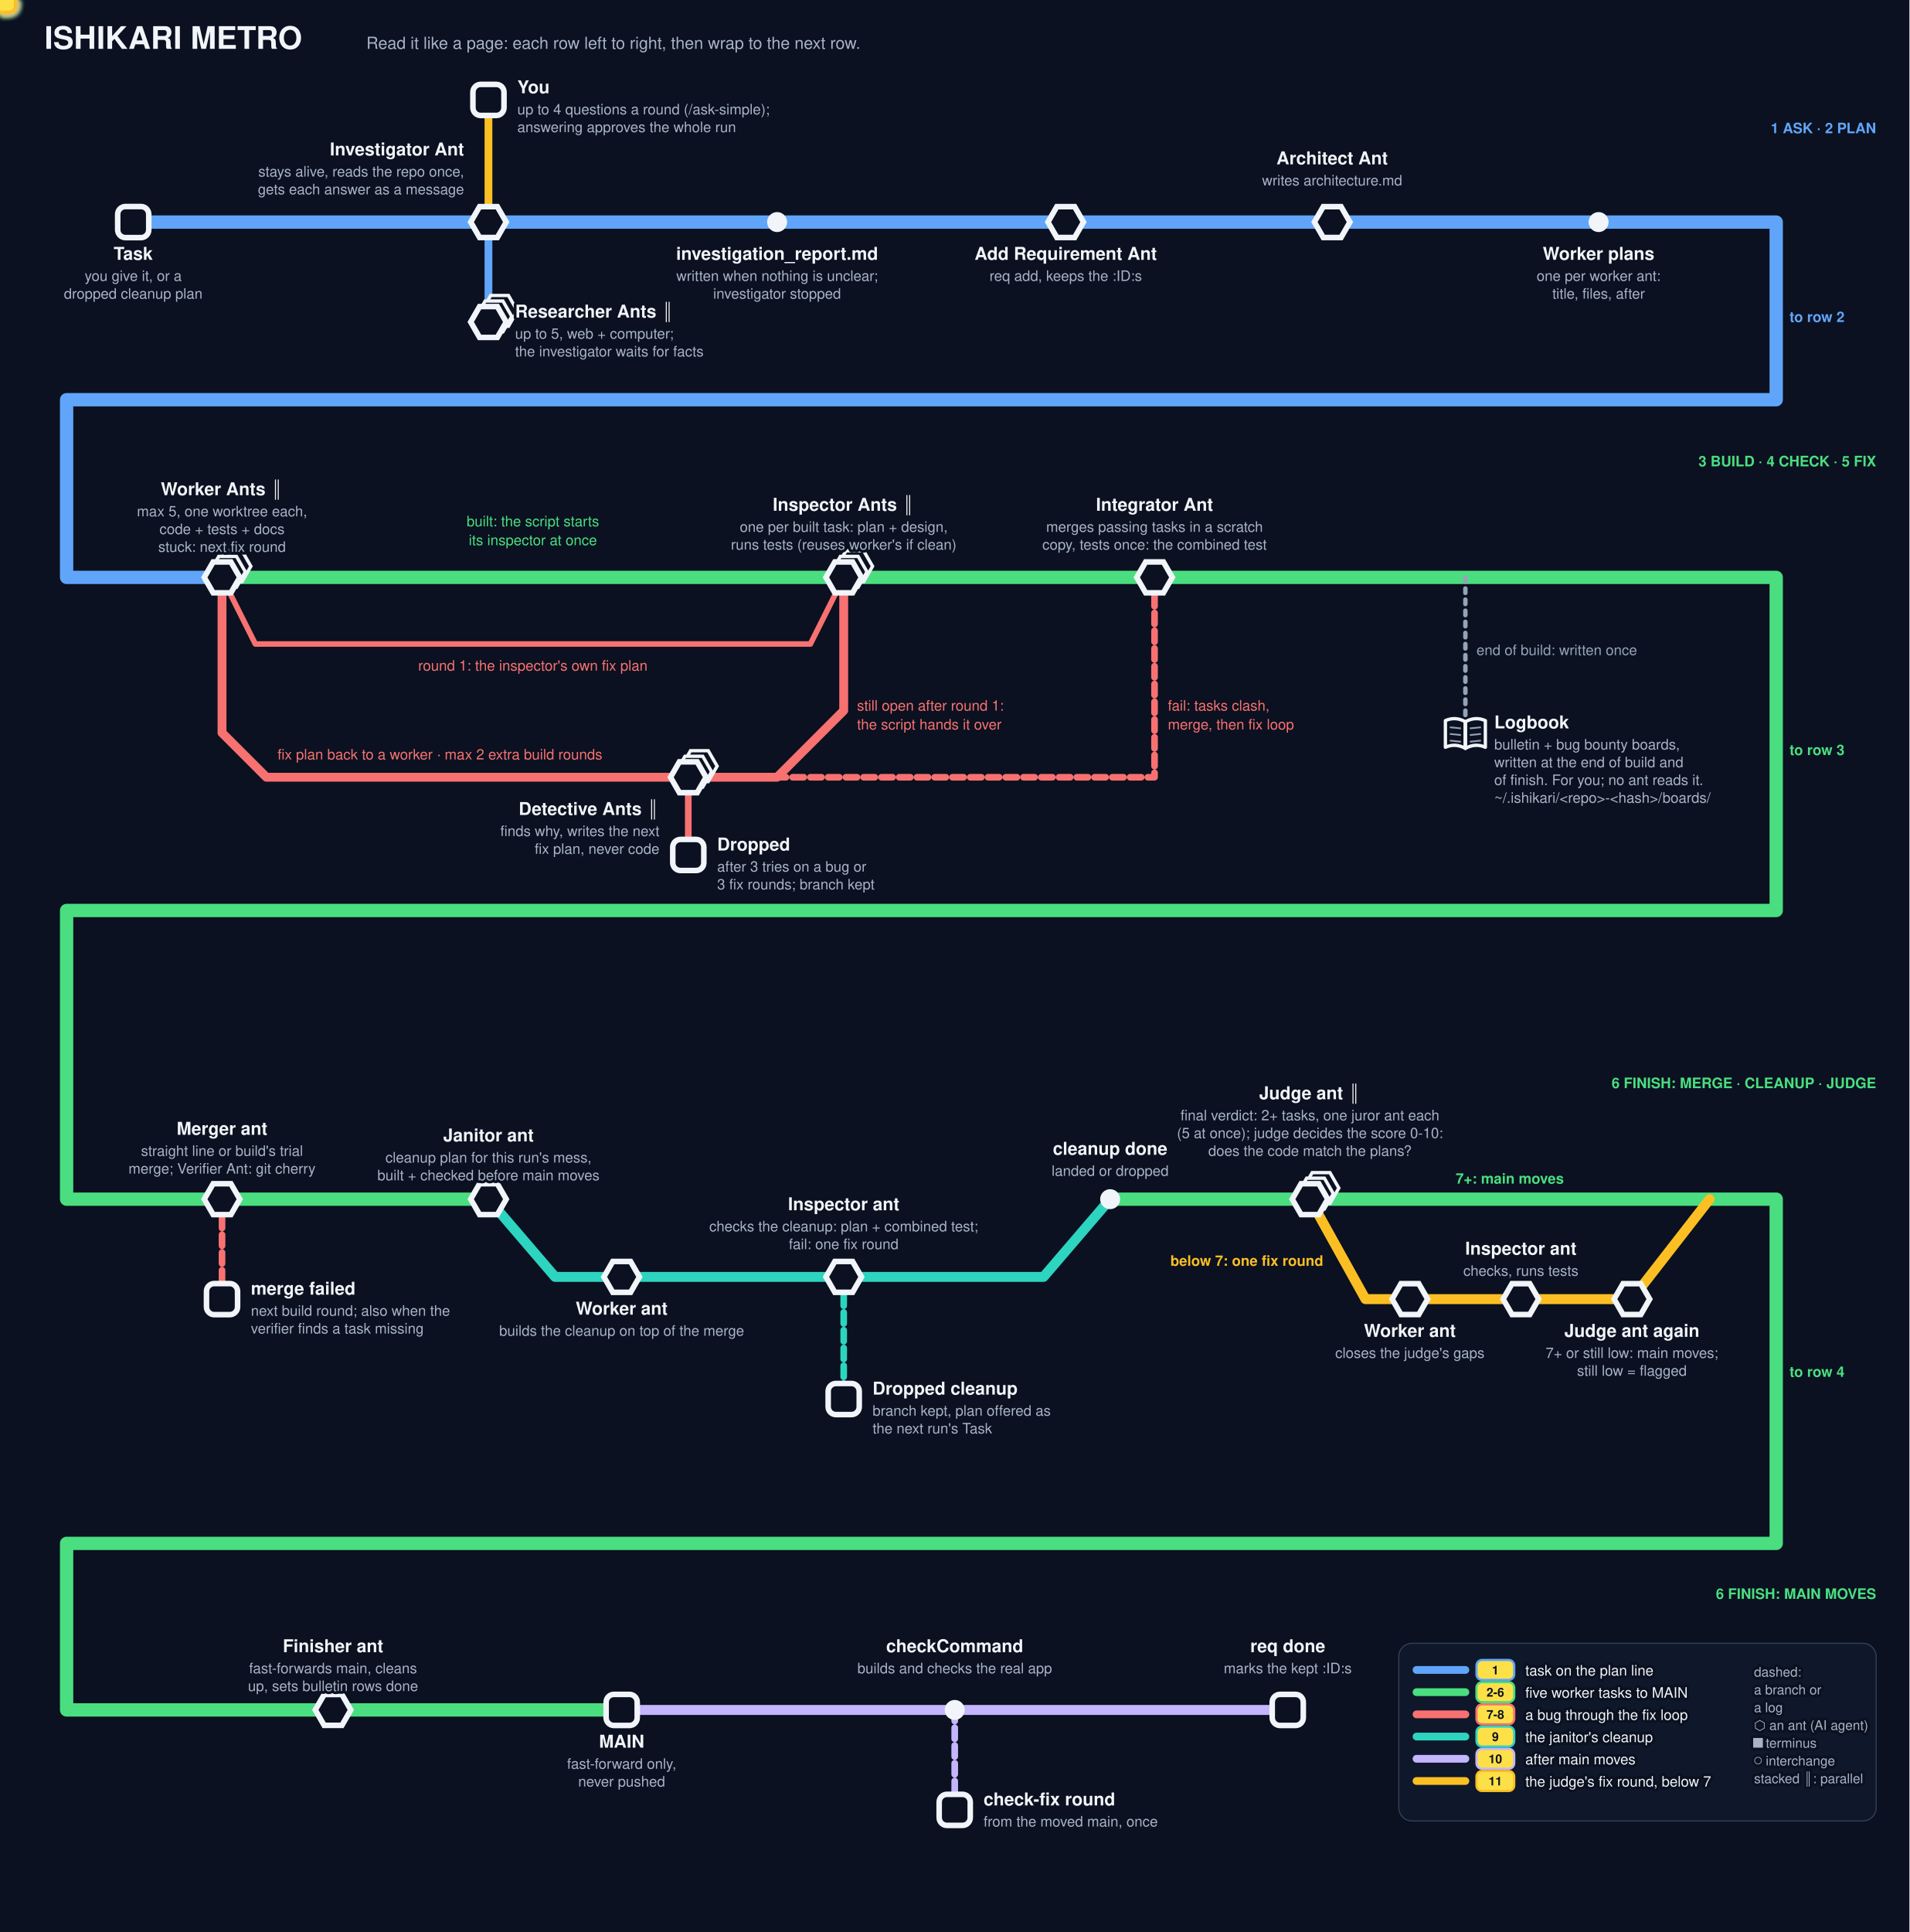
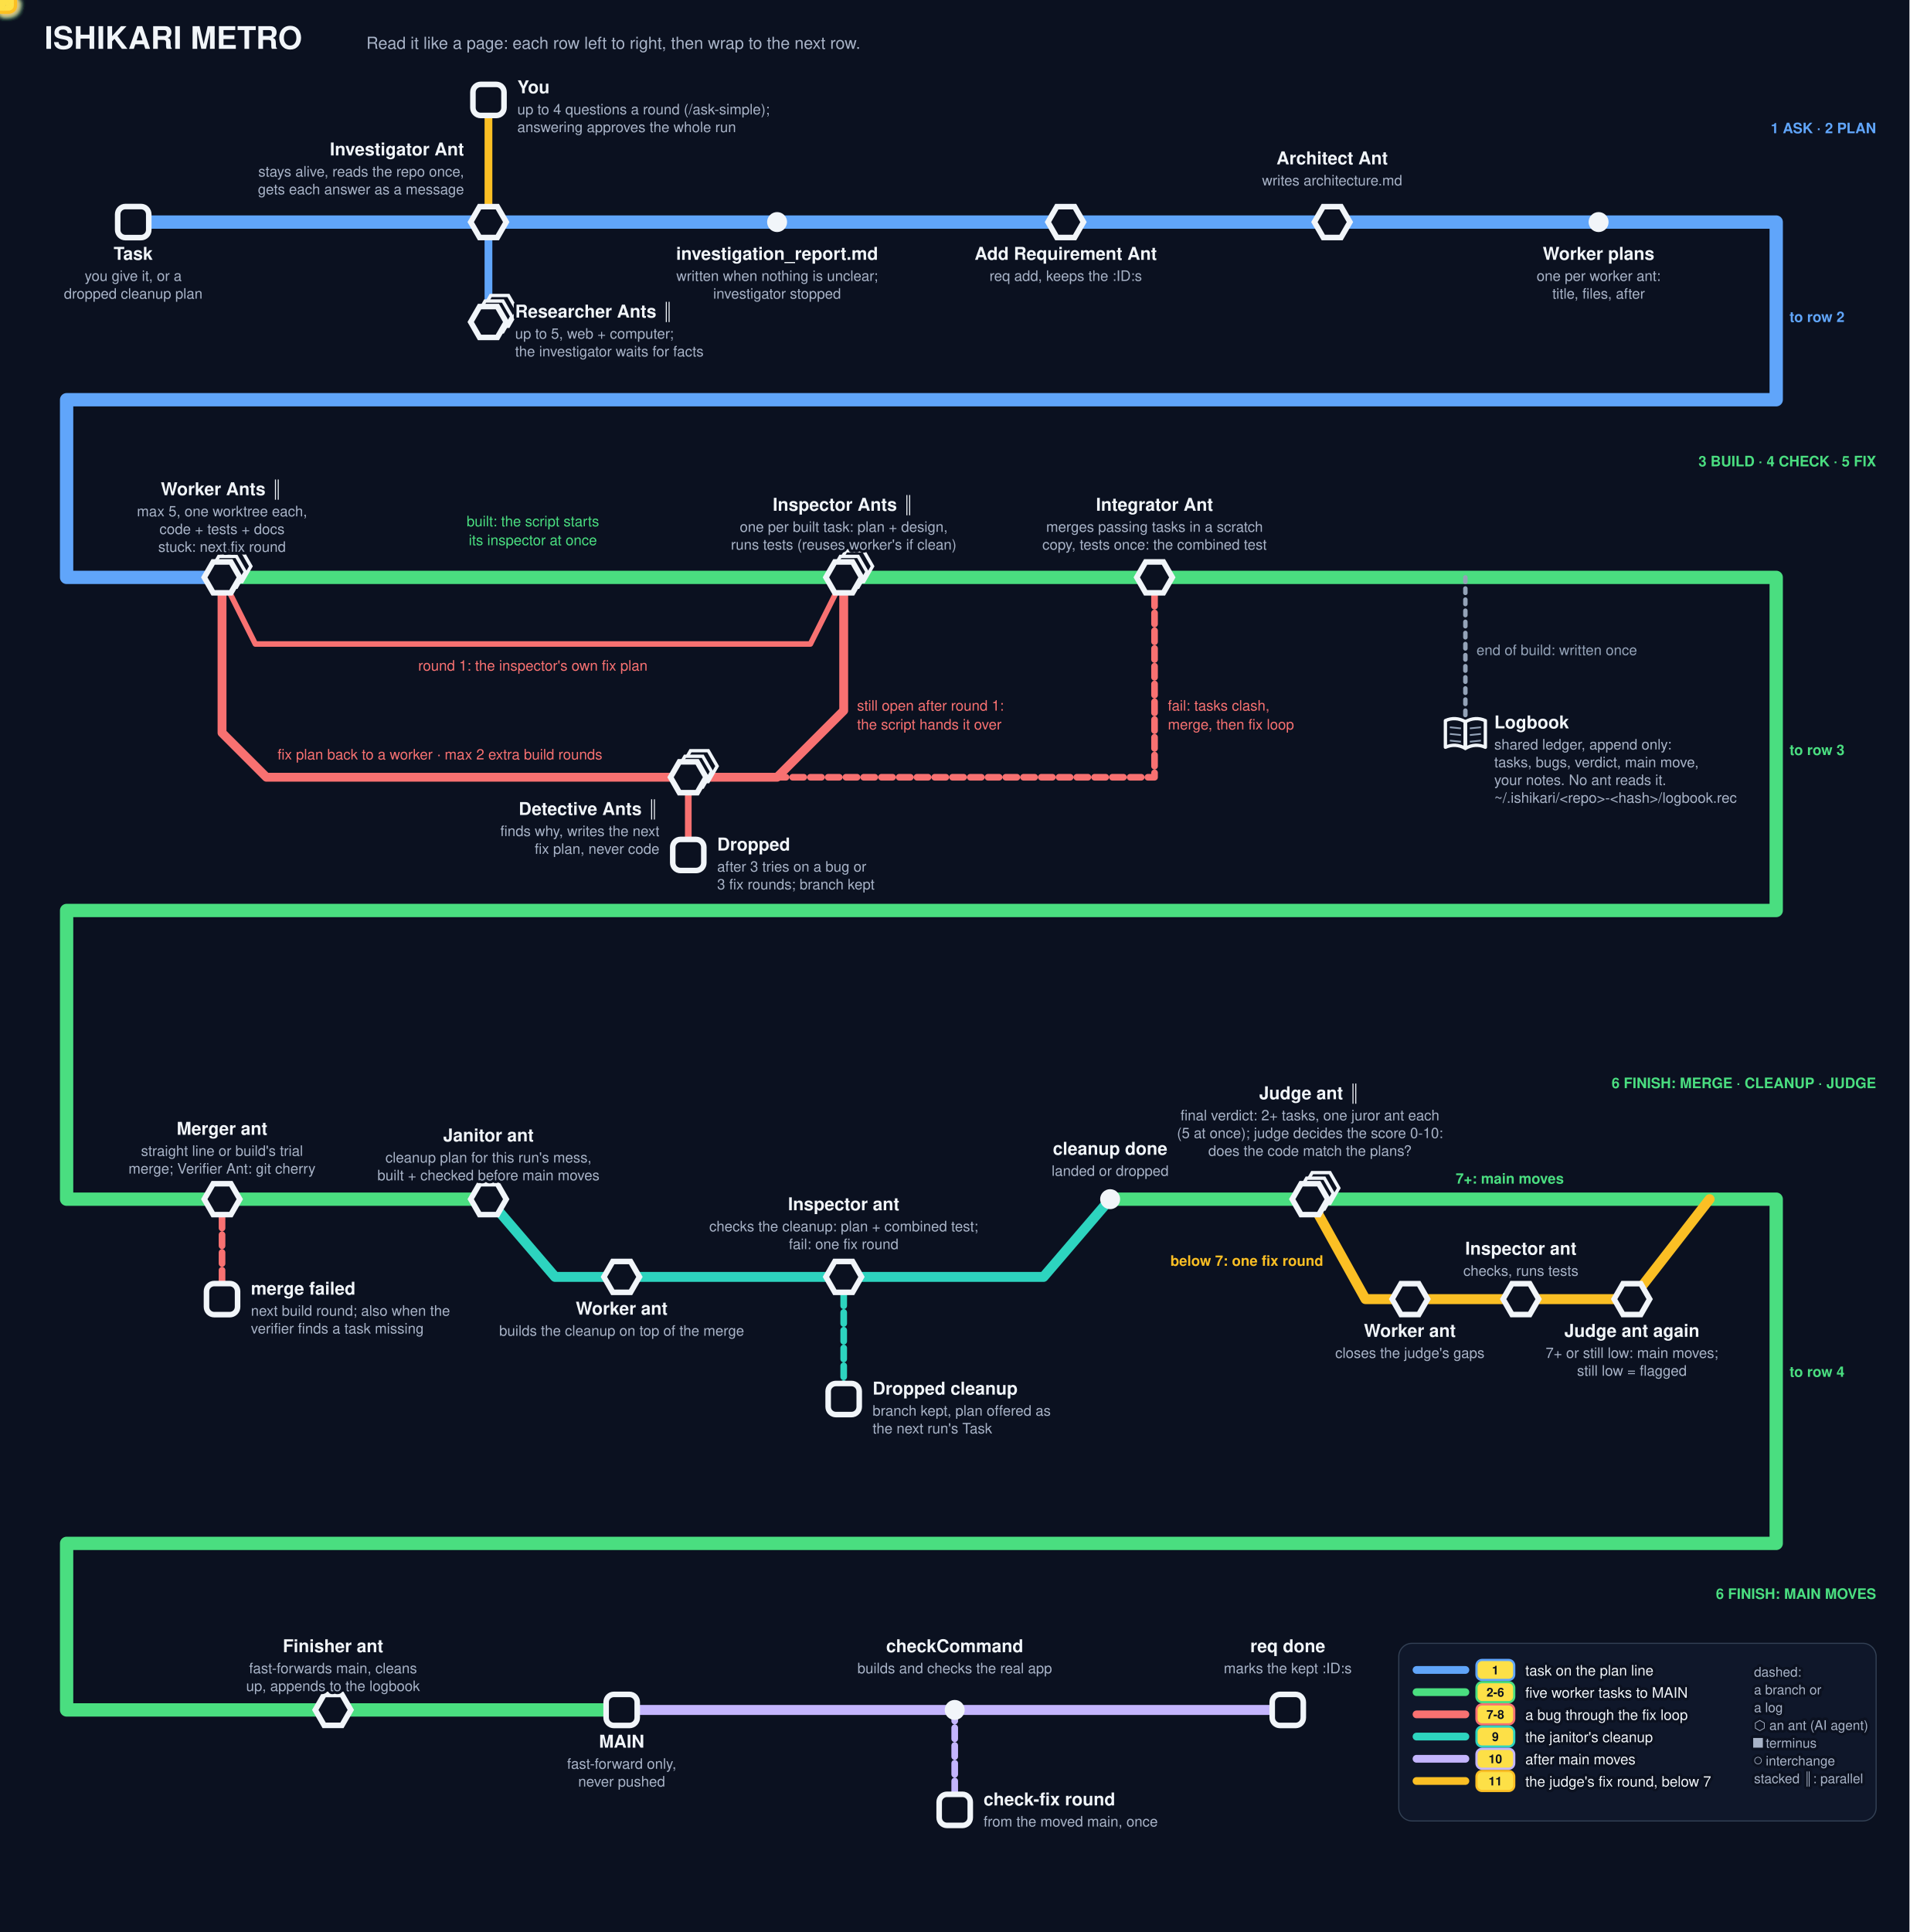
<svg xmlns="http://www.w3.org/2000/svg" viewBox="0 0 1720 1740" width="1720" height="1740" font-family="ui-sans-serif,-apple-system,Helvetica,Arial,sans-serif">
  <defs>
    <filter id="g" x="-100%" y="-100%" width="300%" height="300%">
      <feGaussianBlur stdDeviation="3" result="b" />
      <feMerge>
        <feMergeNode in="b" />
        <feMergeNode in="SourceGraphic" />
      </feMerge>
    </filter>
  </defs>
  <style>.h{paint-order:stroke;stroke:#0B1120;stroke-width:5px;stroke-linejoin:round}.flow{animation:f 1.2s linear infinite}@keyframes f{to{stroke-dashoffset:-32}}</style>
  <rect width="1720" height="1740" fill="#0B1120" />
  <text class="h" x="40" y="44" fill="#F1F5F9" font-size="28" text-anchor="start" font-weight="800">ISHIKARI METRO</text>
  <text class="h" x="330" y="44" fill="#A8B3C7" font-size="15" text-anchor="start" font-weight="400">Read it like a page: each row left to right, then wrap to the next row.</text>
  <text class="h" x="1690" y="120" fill="#60A5FA" font-size="13" text-anchor="end" font-weight="800">1 ASK  ·  2 PLAN</text>
  <text class="h" x="1690" y="420" fill="#4ADE80" font-size="13" text-anchor="end" font-weight="800">3 BUILD  ·  4 CHECK  ·  5 FIX</text>
  <text class="h" x="1690" y="980" fill="#4ADE80" font-size="13" text-anchor="end" font-weight="800">6 FINISH: MERGE · CLEANUP · JUDGE</text>
  <text class="h" x="1690" y="1440" fill="#4ADE80" font-size="13" text-anchor="end" font-weight="800">6 FINISH: MAIN MOVES</text>
  <path id="L-plan" d="M120,200 L1440,200 L1600,200 L1600,360 L60,360 L60,520 L200,520" fill="none" stroke="#60A5FA" stroke-width="12" stroke-linejoin="round" stroke-linecap="round" />
  <path id="L-ask" d="M440,200 L440,90" fill="none" stroke="#FBBF24" stroke-width="7" stroke-linejoin="round" stroke-linecap="round" />
  <path id="L-res" d="M440,200 L440,290" fill="none" stroke="#60A5FA" stroke-width="7" stroke-linejoin="round" stroke-linecap="round" />
  <path id="L-build" d="M200,520 L1320,520 L1600,520 L1600,820 L60,820 L60,1080 L440,1080 L500,1150 L940,1150 L1000,1080 L1600,1080 L1600,1390 L60,1390 L60,1540 L560,1540" fill="none" stroke="none" stroke-width="12" stroke-linejoin="round" stroke-linecap="round" />
  <path id="L-g1" d="M200,520 L1320,520 L1600,520 L1600,820 L60,820 L60,1080 L440,1080" fill="none" stroke="#4ADE80" stroke-width="12" stroke-linejoin="round" stroke-linecap="round" />
  <path id="L-g2" d="M1000,1080 L1600,1080 L1600,1390 L60,1390 L60,1540 L560,1540" fill="none" stroke="#4ADE80" stroke-width="12" stroke-linejoin="round" stroke-linecap="round" />
  <path id="L-bugin" d="M760,520 L760,640 L700,700 L620,700" fill="none" stroke="#F87171" stroke-width="8" stroke-linejoin="round" stroke-linecap="round" />
  <path id="L-clash" d="M1040,520 L1040,700 L620,700" fill="none" stroke="#F87171" stroke-width="6" stroke-linejoin="round" stroke-linecap="round" stroke-dasharray="10 6" class="flow" />
  <path id="L-bugout" d="M620,700 L240,700 L200,660 L200,520" fill="none" stroke="#F87171" stroke-width="8" stroke-linejoin="round" stroke-linecap="round" />
  <path id="L-r1" d="M760,520 L730,580 L230,580 L200,520" fill="none" stroke="#F87171" stroke-width="5" stroke-linejoin="round" stroke-linecap="round" />
  <path id="L-logA" d="M1320,520 L1320,646" fill="none" stroke="#94A3B8" stroke-width="4" stroke-linejoin="round" stroke-linecap="round" stroke-dasharray="4 6" class="flow" />
  <path id="L-drop" d="M620,700 L620,770" fill="none" stroke="#F87171" stroke-width="6" stroke-linejoin="round" stroke-linecap="round" />
  <path id="L-mfail" d="M200,1080 L200,1170" fill="none" stroke="#F87171" stroke-width="6" stroke-linejoin="round" stroke-linecap="round" stroke-dasharray="10 6" class="flow" />
  <path id="L-tidy" d="M440,1080 L500,1150 L560,1150 L760,1150 L940,1150 L1000,1080" fill="none" stroke="#2DD4BF" stroke-width="9" stroke-linejoin="round" stroke-linecap="round" />
  <path id="L-tdrop" d="M760,1150 L760,1260" fill="none" stroke="#2DD4BF" stroke-width="6" stroke-linejoin="round" stroke-linecap="round" stroke-dasharray="10 6" class="flow" />
  <path id="L-jfix" d="M1180,1080 L1230,1170 L1470,1170 L1540,1080" fill="none" stroke="#FBBF24" stroke-width="9" stroke-linejoin="round" stroke-linecap="round" />
  <path id="L-after" d="M560,1540 L1160,1540" fill="none" stroke="#C4B5FD" stroke-width="9" stroke-linejoin="round" stroke-linecap="round" />
  <path id="L-cfix" d="M860,1540 L860,1630" fill="none" stroke="#C4B5FD" stroke-width="6" stroke-linejoin="round" stroke-linecap="round" stroke-dasharray="10 6" class="flow" />
  <text class="h" x="1612" y="290" fill="#60A5FA" font-size="13" text-anchor="start" font-weight="700">to row 2</text>
  <text class="h" x="480" y="474" fill="#4ADE80" font-size="13" text-anchor="middle" font-weight="400">built: the script starts</text>
  <text class="h" x="480" y="491" fill="#4ADE80" font-size="13" text-anchor="middle" font-weight="400">its inspector at once</text>
  <text class="h" x="1612" y="680" fill="#4ADE80" font-size="13" text-anchor="start" font-weight="700">to row 3</text>
  <text class="h" x="1360" y="1066" fill="#4ADE80" font-size="13" text-anchor="middle" font-weight="700">7+: main moves</text>
  <text class="h" x="1192" y="1140" fill="#FBBF24" font-size="13" text-anchor="end" font-weight="700">below 7: one fix round</text>
  <text class="h" x="1612" y="1240" fill="#4ADE80" font-size="13" text-anchor="start" font-weight="700">to row 4</text>
  <text class="h" x="1330" y="590" fill="#94A3B8" font-size="13" text-anchor="start" font-weight="400">end of build: written once</text>
  <text class="h" x="772" y="640" fill="#F87171" font-size="13" text-anchor="start" font-weight="400">still open after round 1:</text>
  <text class="h" x="772" y="657" fill="#F87171" font-size="13" text-anchor="start" font-weight="400">the script hands it over</text>
  <text class="h" x="480" y="604" fill="#F87171" font-size="13" text-anchor="middle" font-weight="400">round 1: the inspector's own fix plan</text>
  <text class="h" x="1052" y="640" fill="#F87171" font-size="13" text-anchor="start" font-weight="400">fail: tasks clash,</text>
  <text class="h" x="1052" y="657" fill="#F87171" font-size="13" text-anchor="start" font-weight="400">merge, then fix loop</text>
  <text class="h" x="250" y="684" fill="#F87171" font-size="13" text-anchor="start" font-weight="400">fix plan back to a worker  ·  max 2 extra build rounds</text>
  <rect x="106" y="186" width="28" height="28" rx="7" fill="#0B1120" stroke="#F1F5F9" stroke-width="5" />
  <text class="h" x="120" y="234" fill="#F1F5F9" font-size="16" text-anchor="middle" font-weight="700">Task</text>
  <text class="h" x="120" y="253" fill="#A8B3C7" font-size="13" text-anchor="middle" font-weight="400">you give it, or a</text>
  <text class="h" x="120" y="269" fill="#A8B3C7" font-size="13" text-anchor="middle" font-weight="400">dropped cleanup plan</text>
  <polygon points="424.0,200.0 432.0,186.1 448.0,186.1 456.0,200.0 448.0,213.9 432.0,213.9" fill="#0B1120" stroke="#F1F5F9" stroke-width="5" />
  <text class="h" x="418" y="140" fill="#F1F5F9" font-size="16" text-anchor="end" font-weight="700">Investigator Ant</text>
  <text class="h" x="418" y="159" fill="#A8B3C7" font-size="13" text-anchor="end" font-weight="400">stays alive, reads the repo once,</text>
  <text class="h" x="418" y="175" fill="#A8B3C7" font-size="13" text-anchor="end" font-weight="400">gets each answer as a message</text>
  <rect x="426" y="76" width="28" height="28" rx="7" fill="#0B1120" stroke="#F1F5F9" stroke-width="5" />
  <text class="h" x="466" y="84" fill="#F1F5F9" font-size="16" text-anchor="start" font-weight="700">You</text>
  <text class="h" x="466" y="103" fill="#A8B3C7" font-size="13" text-anchor="start" font-weight="400">up to 4 questions a round (/ask-simple);</text>
  <text class="h" x="466" y="119" fill="#A8B3C7" font-size="13" text-anchor="start" font-weight="400">answering approves the whole run</text>
  <polygon points="434.0,280.0 442.0,266.1 458.0,266.1 466.0,280.0 458.0,293.9 442.0,293.9" fill="#0B1120" stroke="#F1F5F9" stroke-width="3" />
  <polygon points="429.0,285.0 437.0,271.1 453.0,271.1 461.0,285.0 453.0,298.9 437.0,298.9" fill="#0B1120" stroke="#F1F5F9" stroke-width="3" />
  <polygon points="424.0,290.0 432.0,276.1 448.0,276.1 456.0,290.0 448.0,303.9 432.0,303.9" fill="#0B1120" stroke="#F1F5F9" stroke-width="5" />
  <text class="h" x="464" y="286" fill="#F1F5F9" font-size="16" text-anchor="start" font-weight="700">Researcher Ants  ∥</text>
  <text class="h" x="464" y="305" fill="#A8B3C7" font-size="13" text-anchor="start" font-weight="400">up to 5, web + computer;</text>
  <text class="h" x="464" y="321" fill="#A8B3C7" font-size="13" text-anchor="start" font-weight="400">the investigator waits for facts</text>
  <circle cx="700" cy="200" r="9" fill="#F1F5F9" />
  <text class="h" x="700" y="234" fill="#F1F5F9" font-size="16" text-anchor="middle" font-weight="700">investigation_report.md</text>
  <text class="h" x="700" y="253" fill="#A8B3C7" font-size="13" text-anchor="middle" font-weight="400">written when nothing is unclear;</text>
  <text class="h" x="700" y="269" fill="#A8B3C7" font-size="13" text-anchor="middle" font-weight="400">investigator stopped</text>
  <polygon points="944.0,200.0 952.0,186.1 968.0,186.1 976.0,200.0 968.0,213.9 952.0,213.9" fill="#0B1120" stroke="#F1F5F9" stroke-width="5" />
  <text class="h" x="960" y="234" fill="#F1F5F9" font-size="16" text-anchor="middle" font-weight="700">Add Requirement Ant</text>
  <text class="h" x="960" y="253" fill="#A8B3C7" font-size="13" text-anchor="middle" font-weight="400">req add, keeps the :ID:s</text>
  <polygon points="1184.0,200.0 1192.0,186.1 1208.0,186.1 1216.0,200.0 1208.0,213.9 1192.0,213.9" fill="#0B1120" stroke="#F1F5F9" stroke-width="5" />
  <text class="h" x="1200" y="148" fill="#F1F5F9" font-size="16" text-anchor="middle" font-weight="700">Architect Ant</text>
  <text class="h" x="1200" y="167" fill="#A8B3C7" font-size="13" text-anchor="middle" font-weight="400">writes architecture.md</text>
  <circle cx="1440" cy="200" r="9" fill="#F1F5F9" />
  <text class="h" x="1440" y="234" fill="#F1F5F9" font-size="16" text-anchor="middle" font-weight="700">Worker plans</text>
  <text class="h" x="1440" y="253" fill="#A8B3C7" font-size="13" text-anchor="middle" font-weight="400">one per worker ant:</text>
  <text class="h" x="1440" y="269" fill="#A8B3C7" font-size="13" text-anchor="middle" font-weight="400">title, files, after</text>
  <polygon points="194.0,510.0 202.0,496.1 218.0,496.1 226.0,510.0 218.0,523.9 202.0,523.9" fill="#0B1120" stroke="#F1F5F9" stroke-width="3" />
  <polygon points="189.0,515.0 197.0,501.1 213.0,501.1 221.0,515.0 213.0,528.9 197.0,528.9" fill="#0B1120" stroke="#F1F5F9" stroke-width="3" />
  <polygon points="184.0,520.0 192.0,506.1 208.0,506.1 216.0,520.0 208.0,533.9 192.0,533.9" fill="#0B1120" stroke="#F1F5F9" stroke-width="5" />
  <text class="h" x="200" y="446" fill="#F1F5F9" font-size="16" text-anchor="middle" font-weight="700">Worker Ants  ∥</text>
  <text class="h" x="200" y="465" fill="#A8B3C7" font-size="13" text-anchor="middle" font-weight="400">max 5, one worktree each,</text>
  <text class="h" x="200" y="481" fill="#A8B3C7" font-size="13" text-anchor="middle" font-weight="400">code + tests + docs</text>
  <text class="h" x="200" y="497" fill="#A8B3C7" font-size="13" text-anchor="middle" font-weight="400">stuck: next fix round</text>
  <polygon points="754.0,510.0 762.0,496.1 778.0,496.1 786.0,510.0 778.0,523.9 762.0,523.9" fill="#0B1120" stroke="#F1F5F9" stroke-width="3" />
  <polygon points="749.0,515.0 757.0,501.1 773.0,501.1 781.0,515.0 773.0,528.9 757.0,528.9" fill="#0B1120" stroke="#F1F5F9" stroke-width="3" />
  <polygon points="744.0,520.0 752.0,506.1 768.0,506.1 776.0,520.0 768.0,533.9 752.0,533.9" fill="#0B1120" stroke="#F1F5F9" stroke-width="5" />
  <text class="h" x="760" y="460" fill="#F1F5F9" font-size="16" text-anchor="middle" font-weight="700">Inspector Ants  ∥</text>
  <text class="h" x="760" y="479" fill="#A8B3C7" font-size="13" text-anchor="middle" font-weight="400">one per built task: plan + design,</text>
  <text class="h" x="760" y="495" fill="#A8B3C7" font-size="13" text-anchor="middle" font-weight="400">runs tests (reuses worker's if clean)</text>
  <polygon points="1024.0,520.0 1032.0,506.1 1048.0,506.1 1056.0,520.0 1048.0,533.9 1032.0,533.9" fill="#0B1120" stroke="#F1F5F9" stroke-width="5" />
  <text class="h" x="1040" y="460" fill="#F1F5F9" font-size="16" text-anchor="middle" font-weight="700">Integrator Ant</text>
  <text class="h" x="1040" y="479" fill="#A8B3C7" font-size="13" text-anchor="middle" font-weight="400">merges passing tasks in a scratch</text>
  <text class="h" x="1040" y="495" fill="#A8B3C7" font-size="13" text-anchor="middle" font-weight="400">copy, tests once: the combined test</text>
  <path d="M1320,650 Q1311,645 1302,649 L1302,673 Q1311,669 1320,674 Z" fill="#0B1120" stroke="#F1F5F9" stroke-width="3" stroke-linejoin="round" />
  <path d="M1320,650 Q1329,645 1338,649 L1338,673 Q1329,669 1320,674 Z" fill="#0B1120" stroke="#F1F5F9" stroke-width="3" stroke-linejoin="round" />
  <line x1="1320" y1="650" x2="1320" y2="674" stroke="#F1F5F9" stroke-width="3" />
  <line x1="1316" y1="656" x2="1306" y2="655" stroke="#94A3B8" stroke-width="1.5" />
  <line x1="1316" y1="662" x2="1306" y2="661" stroke="#94A3B8" stroke-width="1.5" />
  <line x1="1316" y1="668" x2="1306" y2="667" stroke="#94A3B8" stroke-width="1.5" />
  <line x1="1324" y1="656" x2="1334" y2="655" stroke="#94A3B8" stroke-width="1.5" />
  <line x1="1324" y1="662" x2="1334" y2="661" stroke="#94A3B8" stroke-width="1.5" />
  <line x1="1324" y1="668" x2="1334" y2="667" stroke="#94A3B8" stroke-width="1.5" />
  <text class="h" x="1346" y="656" fill="#F1F5F9" font-size="16" text-anchor="start" font-weight="700">Logbook</text>
-   <text class="h" x="1346" y="675" fill="#A8B3C7" font-size="13" text-anchor="start" font-weight="400">bulletin + bug bounty boards,</text>
-   <text class="h" x="1346" y="691" fill="#A8B3C7" font-size="13" text-anchor="start" font-weight="400">written at the end of build and</text>
-   <text class="h" x="1346" y="707" fill="#A8B3C7" font-size="13" text-anchor="start" font-weight="400">of finish. For you; no ant reads it.</text>
-   <text class="h" x="1346" y="723" fill="#A8B3C7" font-size="13" text-anchor="start" font-weight="400">~/.ishikari/&lt;repo&gt;-&lt;hash&gt;/boards/</text>
+   <text class="h" x="1346" y="675" fill="#A8B3C7" font-size="13" text-anchor="start" font-weight="400">shared ledger, append only:</text>
+   <text class="h" x="1346" y="691" fill="#A8B3C7" font-size="13" text-anchor="start" font-weight="400">tasks, bugs, verdict, main move,</text>
+   <text class="h" x="1346" y="707" fill="#A8B3C7" font-size="13" text-anchor="start" font-weight="400">your notes. No ant reads it.</text>
+   <text class="h" x="1346" y="723" fill="#A8B3C7" font-size="13" text-anchor="start" font-weight="400">~/.ishikari/&lt;repo&gt;-&lt;hash&gt;/logbook.rec</text>
  <polygon points="614.0,690.0 622.0,676.1 638.0,676.1 646.0,690.0 638.0,703.9 622.0,703.9" fill="#0B1120" stroke="#F1F5F9" stroke-width="3" />
  <polygon points="609.0,695.0 617.0,681.1 633.0,681.1 641.0,695.0 633.0,708.9 617.0,708.9" fill="#0B1120" stroke="#F1F5F9" stroke-width="3" />
  <polygon points="604.0,700.0 612.0,686.1 628.0,686.1 636.0,700.0 628.0,713.9 612.0,713.9" fill="#0B1120" stroke="#F1F5F9" stroke-width="5" />
  <text class="h" x="594" y="734" fill="#F1F5F9" font-size="16" text-anchor="end" font-weight="700">Detective Ants  ∥</text>
  <text class="h" x="594" y="753" fill="#A8B3C7" font-size="13" text-anchor="end" font-weight="400">finds why, writes the next</text>
  <text class="h" x="594" y="769" fill="#A8B3C7" font-size="13" text-anchor="end" font-weight="400">fix plan, never code</text>
  <rect x="606" y="756" width="28" height="28" rx="7" fill="#0B1120" stroke="#F1F5F9" stroke-width="5" />
  <text class="h" x="646" y="766" fill="#F1F5F9" font-size="16" text-anchor="start" font-weight="700">Dropped</text>
  <text class="h" x="646" y="785" fill="#A8B3C7" font-size="13" text-anchor="start" font-weight="400">after 3 tries on a bug or</text>
  <text class="h" x="646" y="801" fill="#A8B3C7" font-size="13" text-anchor="start" font-weight="400">3 fix rounds; branch kept</text>
  <polygon points="184.0,1080.0 192.0,1066.1 208.0,1066.1 216.0,1080.0 208.0,1093.9 192.0,1093.9" fill="#0B1120" stroke="#F1F5F9" stroke-width="5" />
  <text class="h" x="200" y="1022" fill="#F1F5F9" font-size="16" text-anchor="middle" font-weight="700">Merger ant</text>
  <text class="h" x="200" y="1041" fill="#A8B3C7" font-size="13" text-anchor="middle" font-weight="400">straight line or build's trial</text>
  <text class="h" x="200" y="1057" fill="#A8B3C7" font-size="13" text-anchor="middle" font-weight="400">merge; Verifier Ant: git cherry</text>
  <rect x="186" y="1156" width="28" height="28" rx="7" fill="#0B1120" stroke="#F1F5F9" stroke-width="5" />
  <text class="h" x="226" y="1166" fill="#F1F5F9" font-size="16" text-anchor="start" font-weight="700">merge failed</text>
  <text class="h" x="226" y="1185" fill="#A8B3C7" font-size="13" text-anchor="start" font-weight="400">next build round; also when the</text>
  <text class="h" x="226" y="1201" fill="#A8B3C7" font-size="13" text-anchor="start" font-weight="400">verifier finds a task missing</text>
  <polygon points="424.0,1080.0 432.0,1066.1 448.0,1066.1 456.0,1080.0 448.0,1093.9 432.0,1093.9" fill="#0B1120" stroke="#F1F5F9" stroke-width="5" />
  <text class="h" x="440" y="1028" fill="#F1F5F9" font-size="16" text-anchor="middle" font-weight="700">Janitor ant</text>
  <text class="h" x="440" y="1047" fill="#A8B3C7" font-size="13" text-anchor="middle" font-weight="400">cleanup plan for this run's mess,</text>
  <text class="h" x="440" y="1063" fill="#A8B3C7" font-size="13" text-anchor="middle" font-weight="400">built + checked before main moves</text>
  <polygon points="544.0,1150.0 552.0,1136.1 568.0,1136.1 576.0,1150.0 568.0,1163.9 552.0,1163.9" fill="#0B1120" stroke="#F1F5F9" stroke-width="5" />
  <text class="h" x="560" y="1184" fill="#F1F5F9" font-size="16" text-anchor="middle" font-weight="700">Worker ant</text>
  <text class="h" x="560" y="1203" fill="#A8B3C7" font-size="13" text-anchor="middle" font-weight="400">builds the cleanup on top of the merge</text>
  <polygon points="744.0,1150.0 752.0,1136.1 768.0,1136.1 776.0,1150.0 768.0,1163.9 752.0,1163.9" fill="#0B1120" stroke="#F1F5F9" stroke-width="5" />
  <text class="h" x="760" y="1090" fill="#F1F5F9" font-size="16" text-anchor="middle" font-weight="700">Inspector ant</text>
  <text class="h" x="760" y="1109" fill="#A8B3C7" font-size="13" text-anchor="middle" font-weight="400">checks the cleanup: plan + combined test;</text>
  <text class="h" x="760" y="1125" fill="#A8B3C7" font-size="13" text-anchor="middle" font-weight="400">fail: one fix round</text>
  <rect x="746" y="1246" width="28" height="28" rx="7" fill="#0B1120" stroke="#F1F5F9" stroke-width="5" />
  <text class="h" x="786" y="1256" fill="#F1F5F9" font-size="16" text-anchor="start" font-weight="700">Dropped cleanup</text>
  <text class="h" x="786" y="1275" fill="#A8B3C7" font-size="13" text-anchor="start" font-weight="400">branch kept, plan offered as</text>
  <text class="h" x="786" y="1291" fill="#A8B3C7" font-size="13" text-anchor="start" font-weight="400">the next run's Task</text>
  <polygon points="1174.0,1070.0 1182.0,1056.1 1198.0,1056.1 1206.0,1070.0 1198.0,1083.9 1182.0,1083.9" fill="#0B1120" stroke="#F1F5F9" stroke-width="3" />
  <polygon points="1169.0,1075.0 1177.0,1061.1 1193.0,1061.1 1201.0,1075.0 1193.0,1088.9 1177.0,1088.9" fill="#0B1120" stroke="#F1F5F9" stroke-width="3" />
  <polygon points="1164.0,1080.0 1172.0,1066.1 1188.0,1066.1 1196.0,1080.0 1188.0,1093.9 1172.0,1093.9" fill="#0B1120" stroke="#F1F5F9" stroke-width="5" />
  <text class="h" x="1180" y="990" fill="#F1F5F9" font-size="16" text-anchor="middle" font-weight="700">Judge ant  ∥</text>
  <text class="h" x="1180" y="1009" fill="#A8B3C7" font-size="13" text-anchor="middle" font-weight="400">final verdict: 2+ tasks, one juror ant each</text>
  <text class="h" x="1180" y="1025" fill="#A8B3C7" font-size="13" text-anchor="middle" font-weight="400">(5 at once); judge decides the score 0-10:</text>
  <text class="h" x="1180" y="1041" fill="#A8B3C7" font-size="13" text-anchor="middle" font-weight="400">does the code match the plans?</text>
  <polygon points="1254.0,1170.0 1262.0,1156.1 1278.0,1156.1 1286.0,1170.0 1278.0,1183.9 1262.0,1183.9" fill="#0B1120" stroke="#F1F5F9" stroke-width="5" />
  <text class="h" x="1270" y="1204" fill="#F1F5F9" font-size="16" text-anchor="middle" font-weight="700">Worker ant</text>
  <text class="h" x="1270" y="1223" fill="#A8B3C7" font-size="13" text-anchor="middle" font-weight="400">closes the judge's gaps</text>
  <polygon points="1354.0,1170.0 1362.0,1156.1 1378.0,1156.1 1386.0,1170.0 1378.0,1183.9 1362.0,1183.9" fill="#0B1120" stroke="#F1F5F9" stroke-width="5" />
  <text class="h" x="1370" y="1130" fill="#F1F5F9" font-size="16" text-anchor="middle" font-weight="700">Inspector ant</text>
  <text class="h" x="1370" y="1149" fill="#A8B3C7" font-size="13" text-anchor="middle" font-weight="400">checks, runs tests</text>
  <polygon points="1454.0,1170.0 1462.0,1156.1 1478.0,1156.1 1486.0,1170.0 1478.0,1183.9 1462.0,1183.9" fill="#0B1120" stroke="#F1F5F9" stroke-width="5" />
  <text class="h" x="1470" y="1204" fill="#F1F5F9" font-size="16" text-anchor="middle" font-weight="700">Judge ant again</text>
  <text class="h" x="1470" y="1223" fill="#A8B3C7" font-size="13" text-anchor="middle" font-weight="400">7+ or still low: main moves;</text>
  <text class="h" x="1470" y="1239" fill="#A8B3C7" font-size="13" text-anchor="middle" font-weight="400">still low = flagged</text>
  <circle cx="1000" cy="1080" r="9" fill="#F1F5F9" />
  <text class="h" x="1000" y="1040" fill="#F1F5F9" font-size="16" text-anchor="middle" font-weight="700">cleanup done</text>
  <text class="h" x="1000" y="1059" fill="#A8B3C7" font-size="13" text-anchor="middle" font-weight="400">landed or dropped</text>
  <polygon points="284.0,1540.0 292.0,1526.1 308.0,1526.1 316.0,1540.0 308.0,1553.9 292.0,1553.9" fill="#0B1120" stroke="#F1F5F9" stroke-width="5" />
  <text class="h" x="300" y="1488" fill="#F1F5F9" font-size="16" text-anchor="middle" font-weight="700">Finisher ant</text>
  <text class="h" x="300" y="1507" fill="#A8B3C7" font-size="13" text-anchor="middle" font-weight="400">fast-forwards main, cleans</text>
-   <text class="h" x="300" y="1523" fill="#A8B3C7" font-size="13" text-anchor="middle" font-weight="400">up, sets bulletin rows done</text>
+   <text class="h" x="300" y="1523" fill="#A8B3C7" font-size="13" text-anchor="middle" font-weight="400">up, appends to the logbook</text>
  <rect x="546" y="1526" width="28" height="28" rx="7" fill="#0B1120" stroke="#F1F5F9" stroke-width="5" />
  <text class="h" x="560" y="1574" fill="#F1F5F9" font-size="16" text-anchor="middle" font-weight="700">MAIN</text>
  <text class="h" x="560" y="1593" fill="#A8B3C7" font-size="13" text-anchor="middle" font-weight="400">fast-forward only,</text>
  <text class="h" x="560" y="1609" fill="#A8B3C7" font-size="13" text-anchor="middle" font-weight="400">never pushed</text>
  <circle cx="860" cy="1540" r="9" fill="#F1F5F9" />
  <text class="h" x="860" y="1488" fill="#F1F5F9" font-size="16" text-anchor="middle" font-weight="700">checkCommand</text>
  <text class="h" x="860" y="1507" fill="#A8B3C7" font-size="13" text-anchor="middle" font-weight="400">builds and checks the real app</text>
  <rect x="846" y="1616" width="28" height="28" rx="7" fill="#0B1120" stroke="#F1F5F9" stroke-width="5" />
  <text class="h" x="886" y="1626" fill="#F1F5F9" font-size="16" text-anchor="start" font-weight="700">check-fix round</text>
  <text class="h" x="886" y="1645" fill="#A8B3C7" font-size="13" text-anchor="start" font-weight="400">from the moved main, once</text>
  <rect x="1146" y="1526" width="28" height="28" rx="7" fill="#0B1120" stroke="#F1F5F9" stroke-width="5" />
  <text class="h" x="1160" y="1488" fill="#F1F5F9" font-size="16" text-anchor="middle" font-weight="700">req done</text>
  <text class="h" x="1160" y="1507" fill="#A8B3C7" font-size="13" text-anchor="middle" font-weight="400">marks the kept :ID:s</text>
  <g filter="url(#g)">
    <rect x="-14" y="-11" width="28" height="22" rx="6" fill="#FDE047" stroke="#60A5FA" stroke-width="3" />
    <text y="5" font-size="14" font-weight="800" fill="#0B1120" text-anchor="middle">1</text>
    <animateMotion dur="20s" begin="0s" repeatCount="indefinite">
      <mpath href="#L-plan" />
    </animateMotion>
  </g>
  <g filter="url(#g)">
    <rect x="-14" y="-11" width="28" height="22" rx="6" fill="#FDE047" stroke="#4ADE80" stroke-width="3" />
    <text y="5" font-size="14" font-weight="800" fill="#0B1120" text-anchor="middle">2</text>
    <animateMotion dur="28s" begin="0s" repeatCount="indefinite">
      <mpath href="#L-build" />
    </animateMotion>
  </g>
  <g filter="url(#g)">
    <rect x="-14" y="-11" width="28" height="22" rx="6" fill="#FDE047" stroke="#4ADE80" stroke-width="3" />
    <text y="5" font-size="14" font-weight="800" fill="#0B1120" text-anchor="middle">3</text>
    <animateMotion dur="28s" begin="-5.6s" repeatCount="indefinite">
      <mpath href="#L-build" />
    </animateMotion>
  </g>
  <g filter="url(#g)">
    <rect x="-14" y="-11" width="28" height="22" rx="6" fill="#FDE047" stroke="#4ADE80" stroke-width="3" />
    <text y="5" font-size="14" font-weight="800" fill="#0B1120" text-anchor="middle">4</text>
    <animateMotion dur="28s" begin="-11.2s" repeatCount="indefinite">
      <mpath href="#L-build" />
    </animateMotion>
  </g>
  <g filter="url(#g)">
    <rect x="-14" y="-11" width="28" height="22" rx="6" fill="#FDE047" stroke="#4ADE80" stroke-width="3" />
    <text y="5" font-size="14" font-weight="800" fill="#0B1120" text-anchor="middle">5</text>
    <animateMotion dur="28s" begin="-16.8s" repeatCount="indefinite">
      <mpath href="#L-build" />
    </animateMotion>
  </g>
  <g filter="url(#g)">
    <rect x="-14" y="-11" width="28" height="22" rx="6" fill="#FDE047" stroke="#4ADE80" stroke-width="3" />
    <text y="5" font-size="14" font-weight="800" fill="#0B1120" text-anchor="middle">6</text>
    <animateMotion dur="28s" begin="-22.4s" repeatCount="indefinite">
      <mpath href="#L-build" />
    </animateMotion>
  </g>
  <g filter="url(#g)">
    <rect x="-14" y="-11" width="28" height="22" rx="6" fill="#FDE047" stroke="#F87171" stroke-width="3" />
    <text y="5" font-size="14" font-weight="800" fill="#0B1120" text-anchor="middle">7</text>
    <animateMotion dur="5s" begin="0s" repeatCount="indefinite">
      <mpath href="#L-bugin" />
    </animateMotion>
  </g>
  <g filter="url(#g)">
    <rect x="-14" y="-11" width="28" height="22" rx="6" fill="#FDE047" stroke="#F87171" stroke-width="3" />
    <text y="5" font-size="14" font-weight="800" fill="#0B1120" text-anchor="middle">8</text>
    <animateMotion dur="8s" begin="0s" repeatCount="indefinite">
      <mpath href="#L-bugout" />
    </animateMotion>
  </g>
  <g filter="url(#g)">
    <rect x="-14" y="-11" width="28" height="22" rx="6" fill="#FDE047" stroke="#2DD4BF" stroke-width="3" />
    <text y="5" font-size="14" font-weight="800" fill="#0B1120" text-anchor="middle">9</text>
    <animateMotion dur="8s" begin="0s" repeatCount="indefinite">
      <mpath href="#L-tidy" />
    </animateMotion>
  </g>
  <g filter="url(#g)">
    <rect x="-14" y="-11" width="28" height="22" rx="6" fill="#FDE047" stroke="#C4B5FD" stroke-width="3" />
    <text y="5" font-size="14" font-weight="800" fill="#0B1120" text-anchor="middle">10</text>
    <animateMotion dur="5s" begin="0s" repeatCount="indefinite">
      <mpath href="#L-after" />
    </animateMotion>
  </g>
  <g filter="url(#g)">
    <rect x="-14" y="-11" width="28" height="22" rx="6" fill="#FDE047" stroke="#FBBF24" stroke-width="3" />
    <text y="5" font-size="14" font-weight="800" fill="#0B1120" text-anchor="middle">11</text>
    <animateMotion dur="5s" begin="0s" repeatCount="indefinite">
      <mpath href="#L-jfix" />
    </animateMotion>
  </g>
  <circle r="7" fill="#FDE047" filter="url(#g)">
    <animateMotion dur="6s" repeatCount="indefinite" keyPoints="0;1;0" keyTimes="0;0.5;1" calcMode="linear">
      <mpath href="#L-ask" />
    </animateMotion>
  </circle>
  <circle r="7" fill="#FDE047" filter="url(#g)">
    <animateMotion dur="5s" repeatCount="indefinite" keyPoints="0;1;0" keyTimes="0;0.5;1" calcMode="linear">
      <mpath href="#L-res" />
    </animateMotion>
  </circle>
  <rect x="1260" y="1480" width="430" height="160" rx="12" fill="#0F172A" stroke="#334155" />
  <line x1="1276" y1="1504" x2="1320" y2="1504" stroke="#60A5FA" stroke-width="7" stroke-linecap="round" />
  <rect x="1330" y="1495" width="34" height="18" rx="5" fill="#FDE047" stroke="#60A5FA" stroke-width="2" />
  <text x="1347" y="1508" font-size="11" font-weight="800" fill="#0B1120" text-anchor="middle">1</text>
  <text class="h" x="1374" y="1509" fill="#F1F5F9" font-size="13" text-anchor="start" font-weight="400">task on the plan line</text>
  <line x1="1276" y1="1524" x2="1320" y2="1524" stroke="#4ADE80" stroke-width="7" stroke-linecap="round" />
  <rect x="1330" y="1515" width="34" height="18" rx="5" fill="#FDE047" stroke="#4ADE80" stroke-width="2" />
  <text x="1347" y="1528" font-size="11" font-weight="800" fill="#0B1120" text-anchor="middle">2-6</text>
  <text class="h" x="1374" y="1529" fill="#F1F5F9" font-size="13" text-anchor="start" font-weight="400">five worker tasks to MAIN</text>
  <line x1="1276" y1="1544" x2="1320" y2="1544" stroke="#F87171" stroke-width="7" stroke-linecap="round" />
  <rect x="1330" y="1535" width="34" height="18" rx="5" fill="#FDE047" stroke="#F87171" stroke-width="2" />
  <text x="1347" y="1548" font-size="11" font-weight="800" fill="#0B1120" text-anchor="middle">7-8</text>
  <text class="h" x="1374" y="1549" fill="#F1F5F9" font-size="13" text-anchor="start" font-weight="400">a bug through the fix loop</text>
  <line x1="1276" y1="1564" x2="1320" y2="1564" stroke="#2DD4BF" stroke-width="7" stroke-linecap="round" />
  <rect x="1330" y="1555" width="34" height="18" rx="5" fill="#FDE047" stroke="#2DD4BF" stroke-width="2" />
  <text x="1347" y="1568" font-size="11" font-weight="800" fill="#0B1120" text-anchor="middle">9</text>
  <text class="h" x="1374" y="1569" fill="#F1F5F9" font-size="13" text-anchor="start" font-weight="400">the janitor's cleanup</text>
  <line x1="1276" y1="1584" x2="1320" y2="1584" stroke="#C4B5FD" stroke-width="7" stroke-linecap="round" />
  <rect x="1330" y="1575" width="34" height="18" rx="5" fill="#FDE047" stroke="#C4B5FD" stroke-width="2" />
  <text x="1347" y="1588" font-size="11" font-weight="800" fill="#0B1120" text-anchor="middle">10</text>
  <text class="h" x="1374" y="1589" fill="#F1F5F9" font-size="13" text-anchor="start" font-weight="400">after main moves</text>
  <line x1="1276" y1="1604" x2="1320" y2="1604" stroke="#FBBF24" stroke-width="7" stroke-linecap="round" />
  <rect x="1330" y="1595" width="34" height="18" rx="5" fill="#FDE047" stroke="#FBBF24" stroke-width="2" />
  <text x="1347" y="1608" font-size="11" font-weight="800" fill="#0B1120" text-anchor="middle">11</text>
  <text class="h" x="1374" y="1609" fill="#F1F5F9" font-size="13" text-anchor="start" font-weight="400">the judge's fix round, below 7</text>
  <text class="h" x="1580" y="1510" fill="#A8B3C7" font-size="12" text-anchor="start" font-weight="400">dashed:</text>
  <text class="h" x="1580" y="1526" fill="#A8B3C7" font-size="12" text-anchor="start" font-weight="400">a branch or</text>
  <text class="h" x="1580" y="1542" fill="#A8B3C7" font-size="12" text-anchor="start" font-weight="400">a log</text>
  <text class="h" x="1580" y="1558" fill="#A8B3C7" font-size="12" text-anchor="start" font-weight="400">⬡ an ant (AI agent)</text>
  <text class="h" x="1580" y="1574" fill="#A8B3C7" font-size="12" text-anchor="start" font-weight="400">■ terminus</text>
  <text class="h" x="1580" y="1590" fill="#A8B3C7" font-size="12" text-anchor="start" font-weight="400">○ interchange</text>
  <text class="h" x="1580" y="1606" fill="#A8B3C7" font-size="12" text-anchor="start" font-weight="400">stacked ∥: parallel</text>
</svg>
